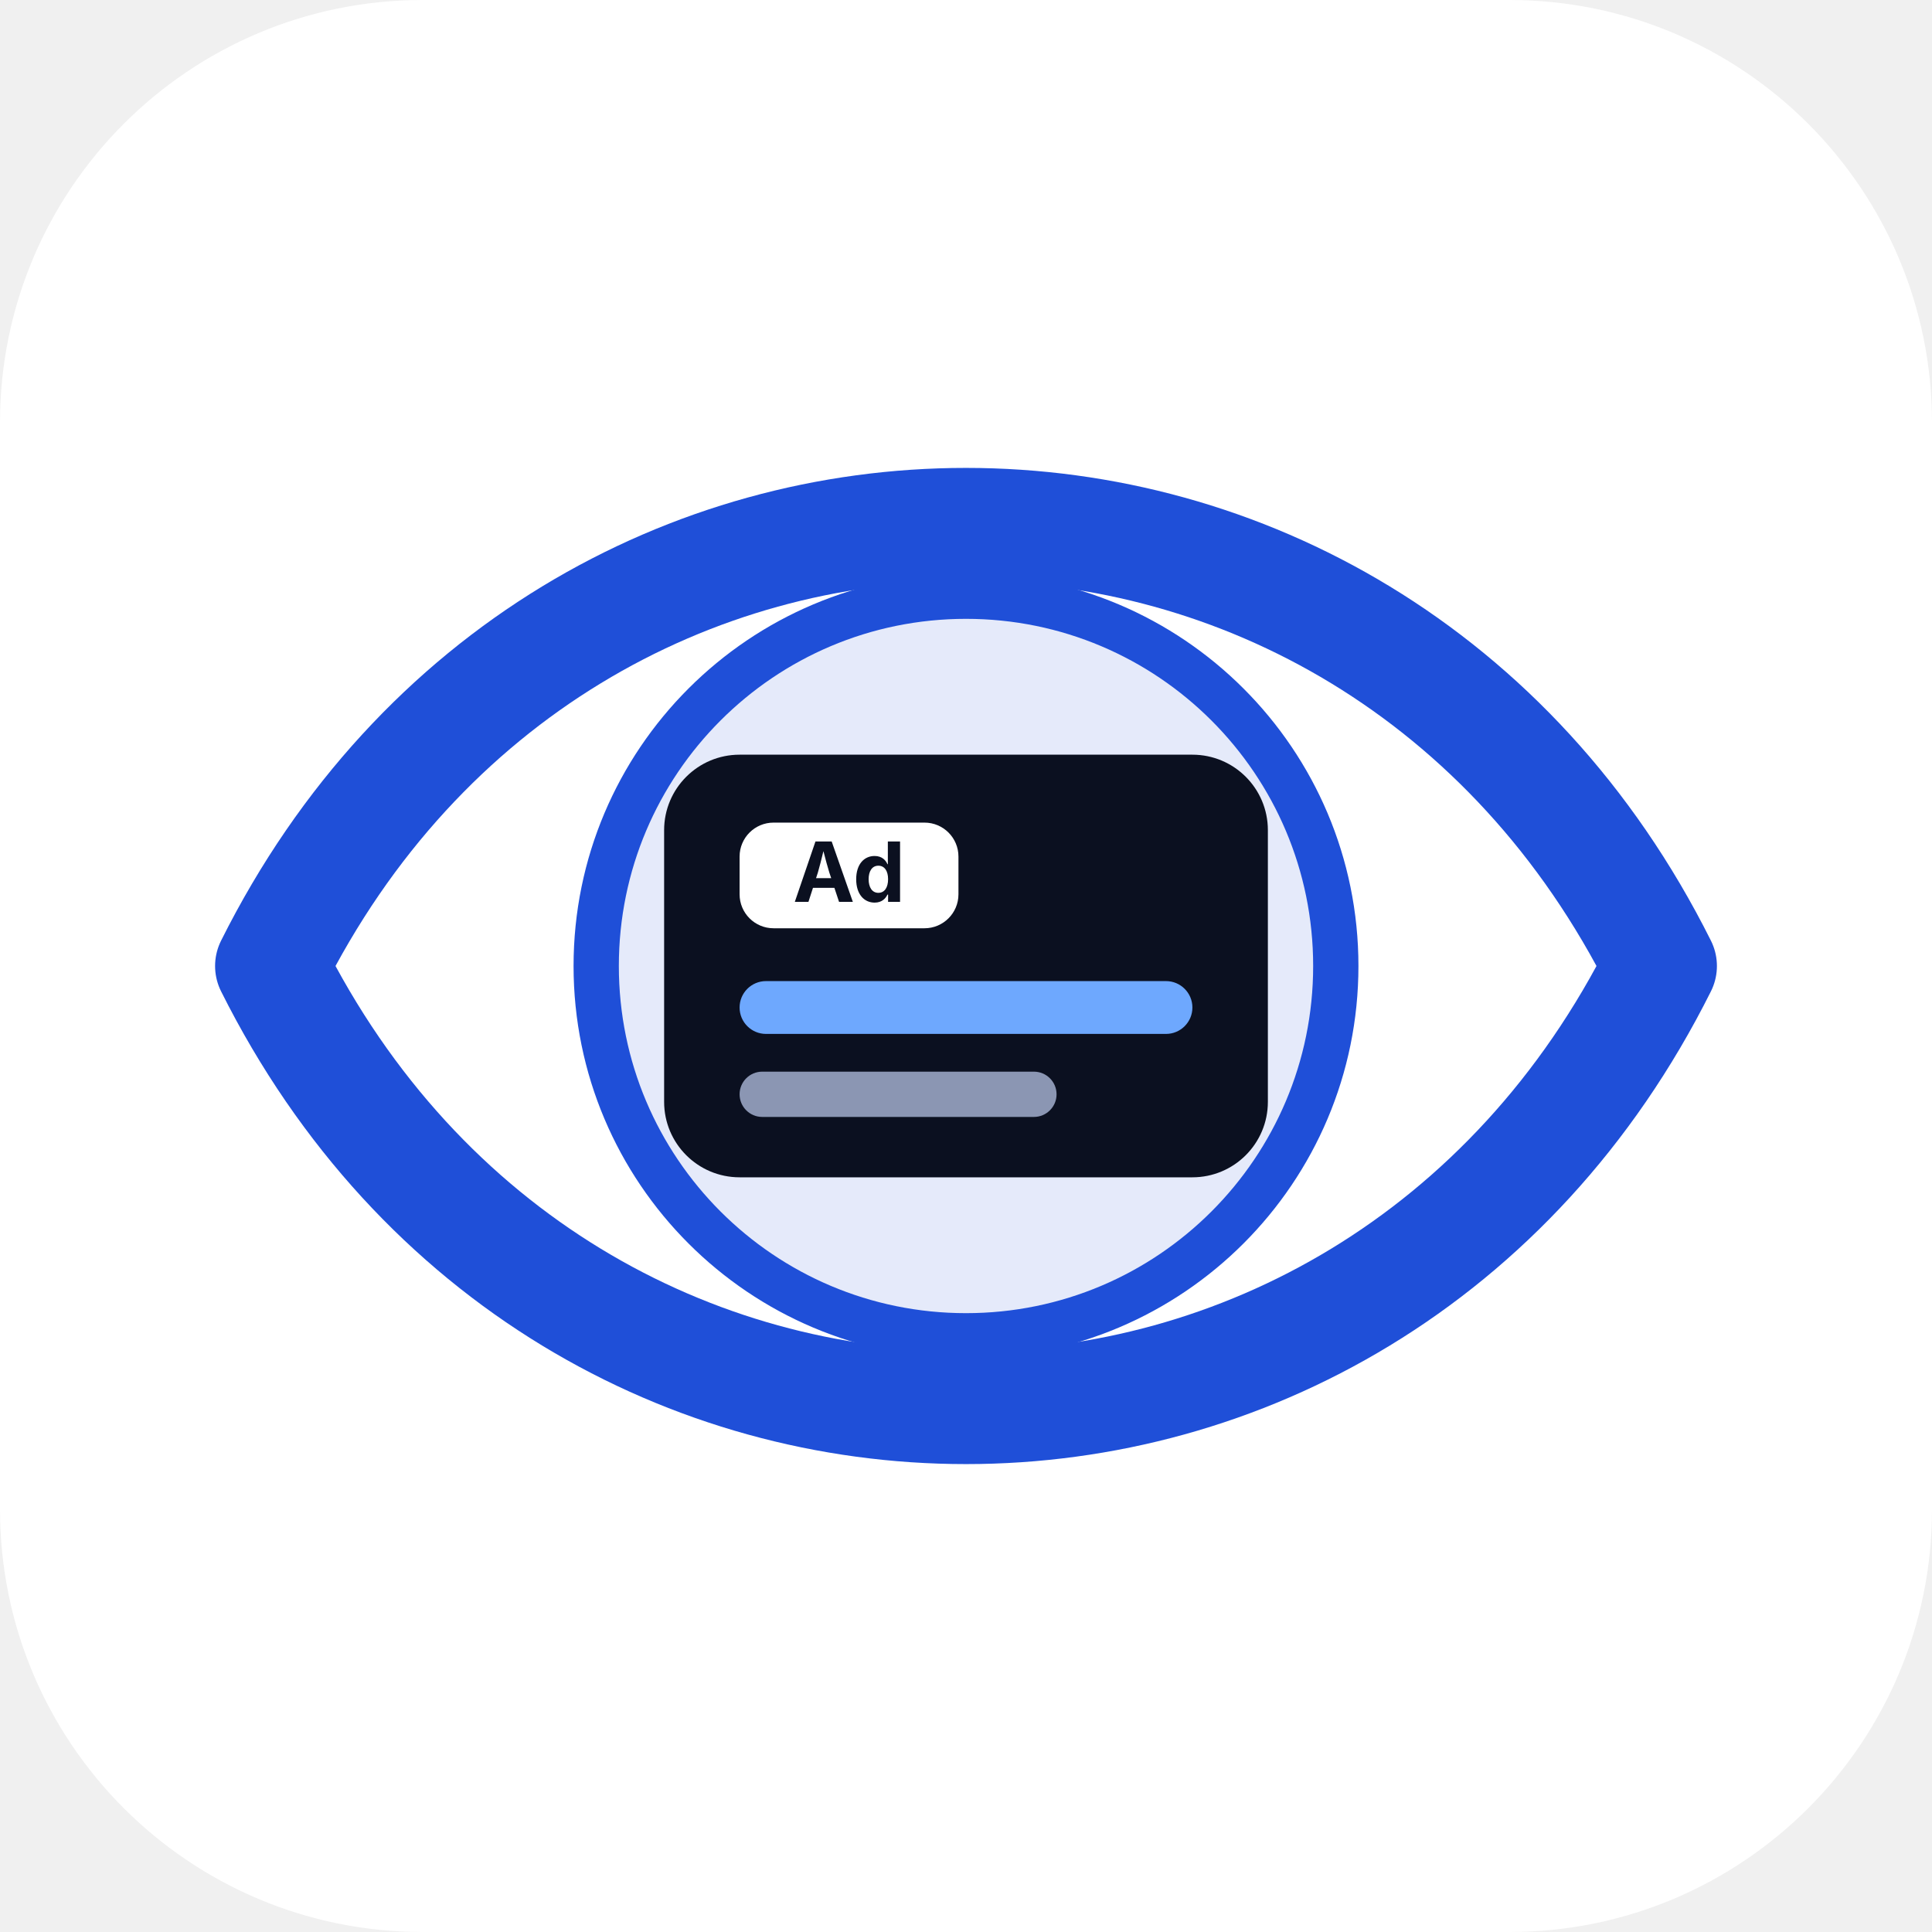
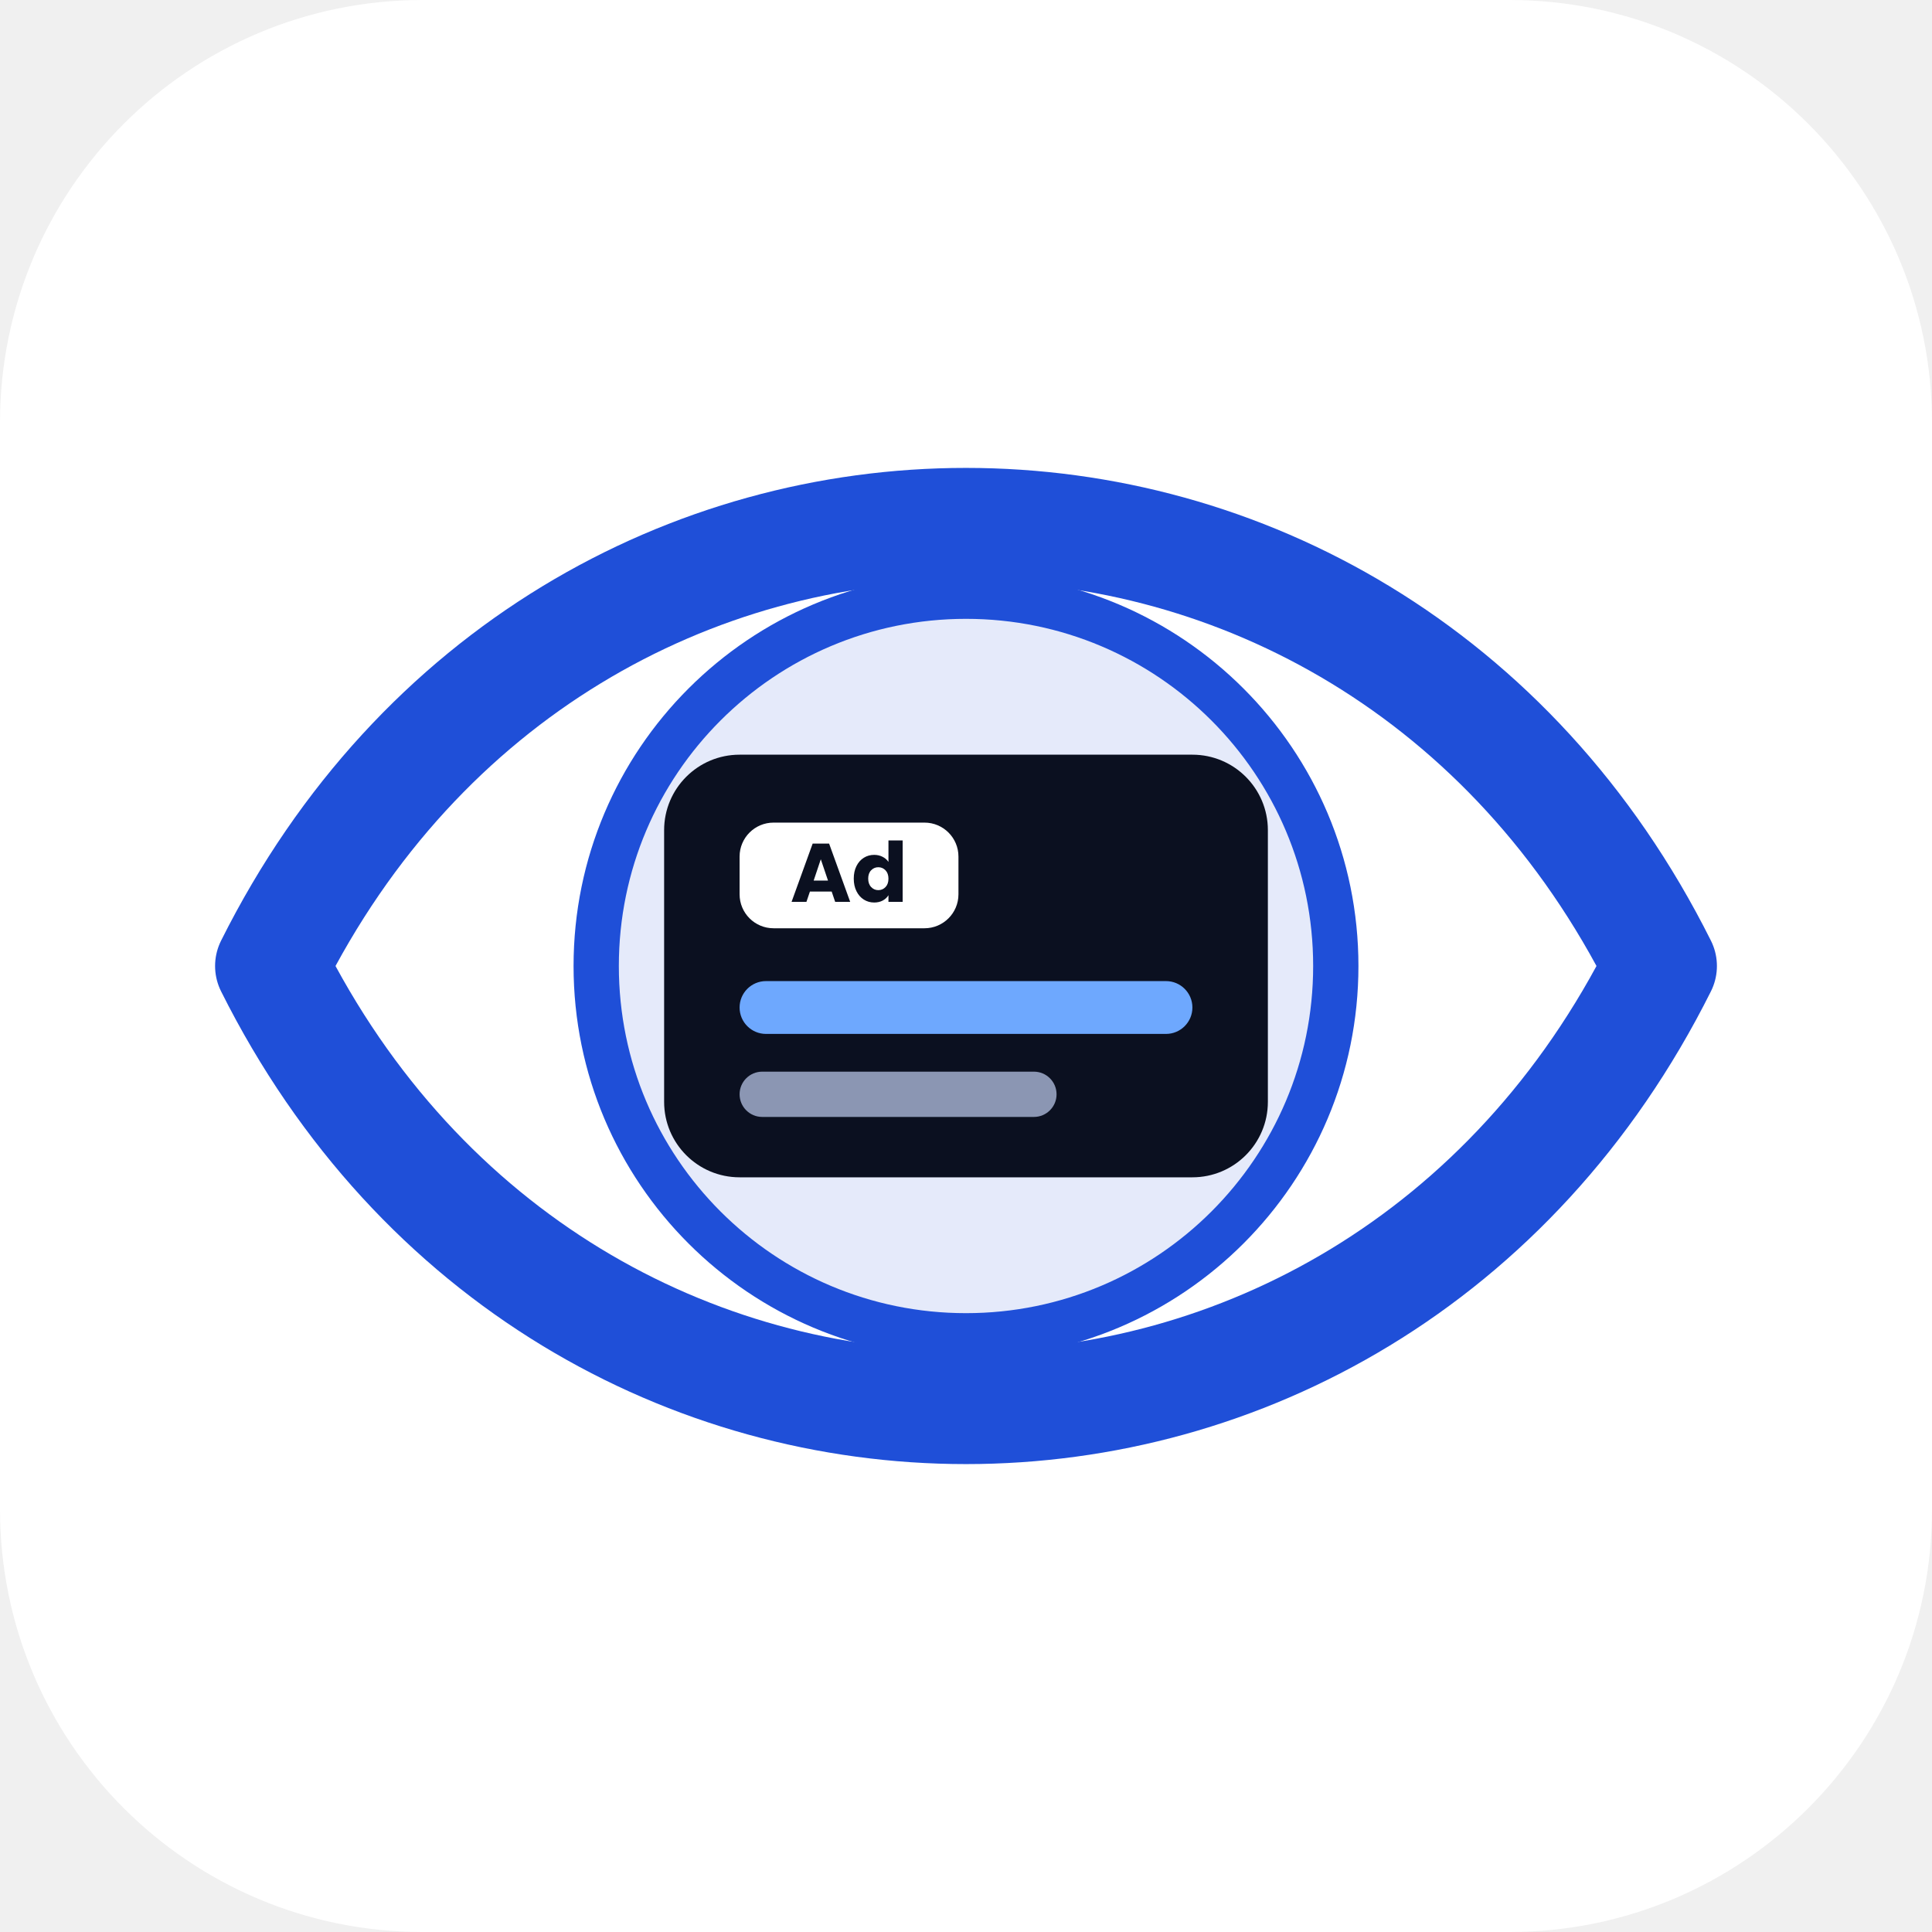
<svg xmlns="http://www.w3.org/2000/svg" viewBox="0 0 512 512" width="512" height="512">
  <rect width="512" height="512" rx="112" fill="#ffffff" />
  <path d="M72 256 C 150 100, 362 100, 440 256 C 362 412, 150 412, 72 256 Z" fill="none" stroke="#1f4fd8" stroke-width="30" stroke-linejoin="round" />
  <circle cx="256" cy="256" r="98" fill="#1f4fd8" opacity="0.12" />
  <circle cx="256" cy="256" r="98" fill="none" stroke="#1f4fd8" stroke-width="12" />
  <rect x="176" y="200" width="160" height="112" rx="20" fill="#0b1020" />
  <rect x="196" y="218" width="58" height="28" rx="9" fill="#ffffff" />
-   <text x="225" y="239" text-anchor="middle" font-family="Poppins, Inter, Helvetica, Arial, sans-serif" font-weight="700" font-size="22" fill="#0b1020">Ad</text>
+   <path d="M221.326 239L220.402 236.272L214.638 236.272L213.714 239L209.776 239L215.364 223.556L219.720 223.556L225.308 239L221.326 239M215.628 233.368L219.434 233.368L217.520 227.714L215.628 233.368M226.254 232.840Q226.254 230.948 226.969 229.518Q227.684 228.088 228.916 227.318Q230.148 226.548 231.666 226.548Q232.876 226.548 233.877 227.054Q234.878 227.560 235.450 228.418L235.450 222.720L239.212 222.720L239.212 239L235.450 239L235.450 237.240Q234.922 238.120 233.943 238.648Q232.964 239.176 231.666 239.176Q230.148 239.176 228.916 238.395Q227.684 237.614 226.969 236.173Q226.254 234.732 226.254 232.840M235.450 232.862Q235.450 231.454 234.669 230.640Q233.888 229.826 232.766 229.826Q231.644 229.826 230.863 230.629Q230.082 231.432 230.082 232.840Q230.082 234.248 230.863 235.073Q231.644 235.898 232.766 235.898Q233.888 235.898 234.669 235.084Q235.450 234.270 235.450 232.862" fill="#0b1020" />
  <rect x="196" y="260" width="120" height="14" rx="7" fill="#6ea8fe" />
  <rect x="196" y="284" width="84" height="12" rx="6" fill="#8b96b3" />
</svg>
